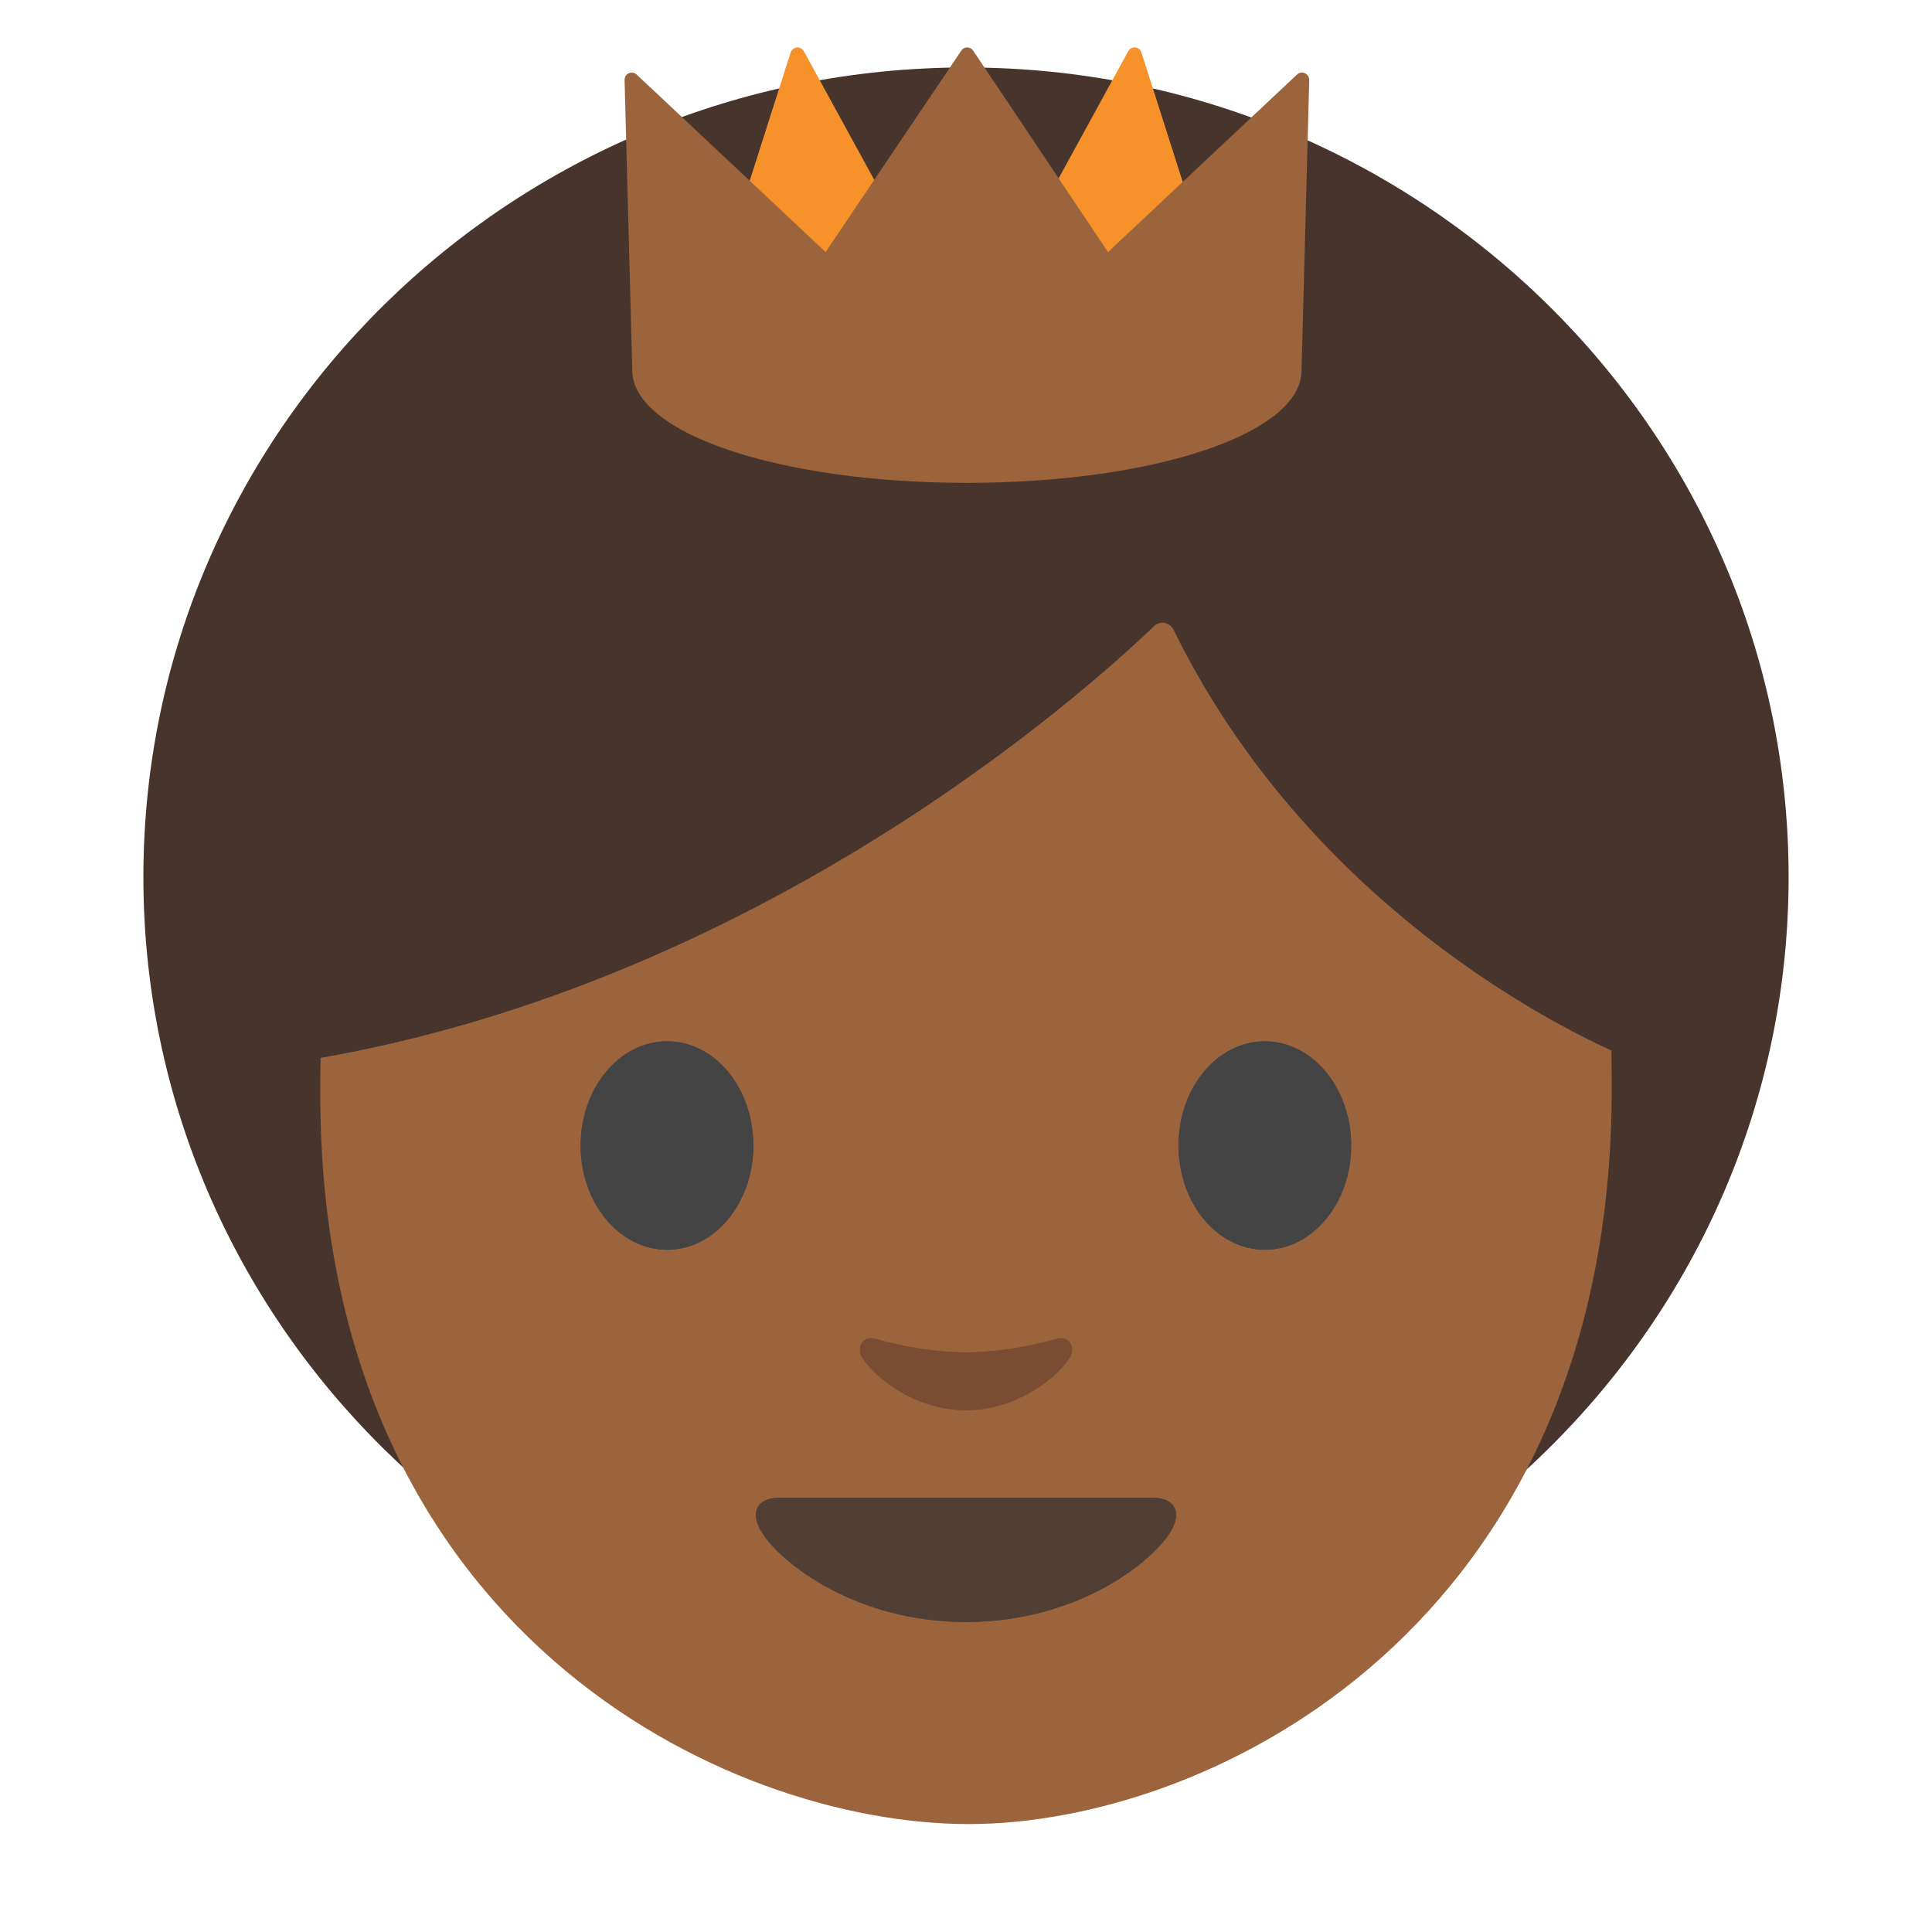
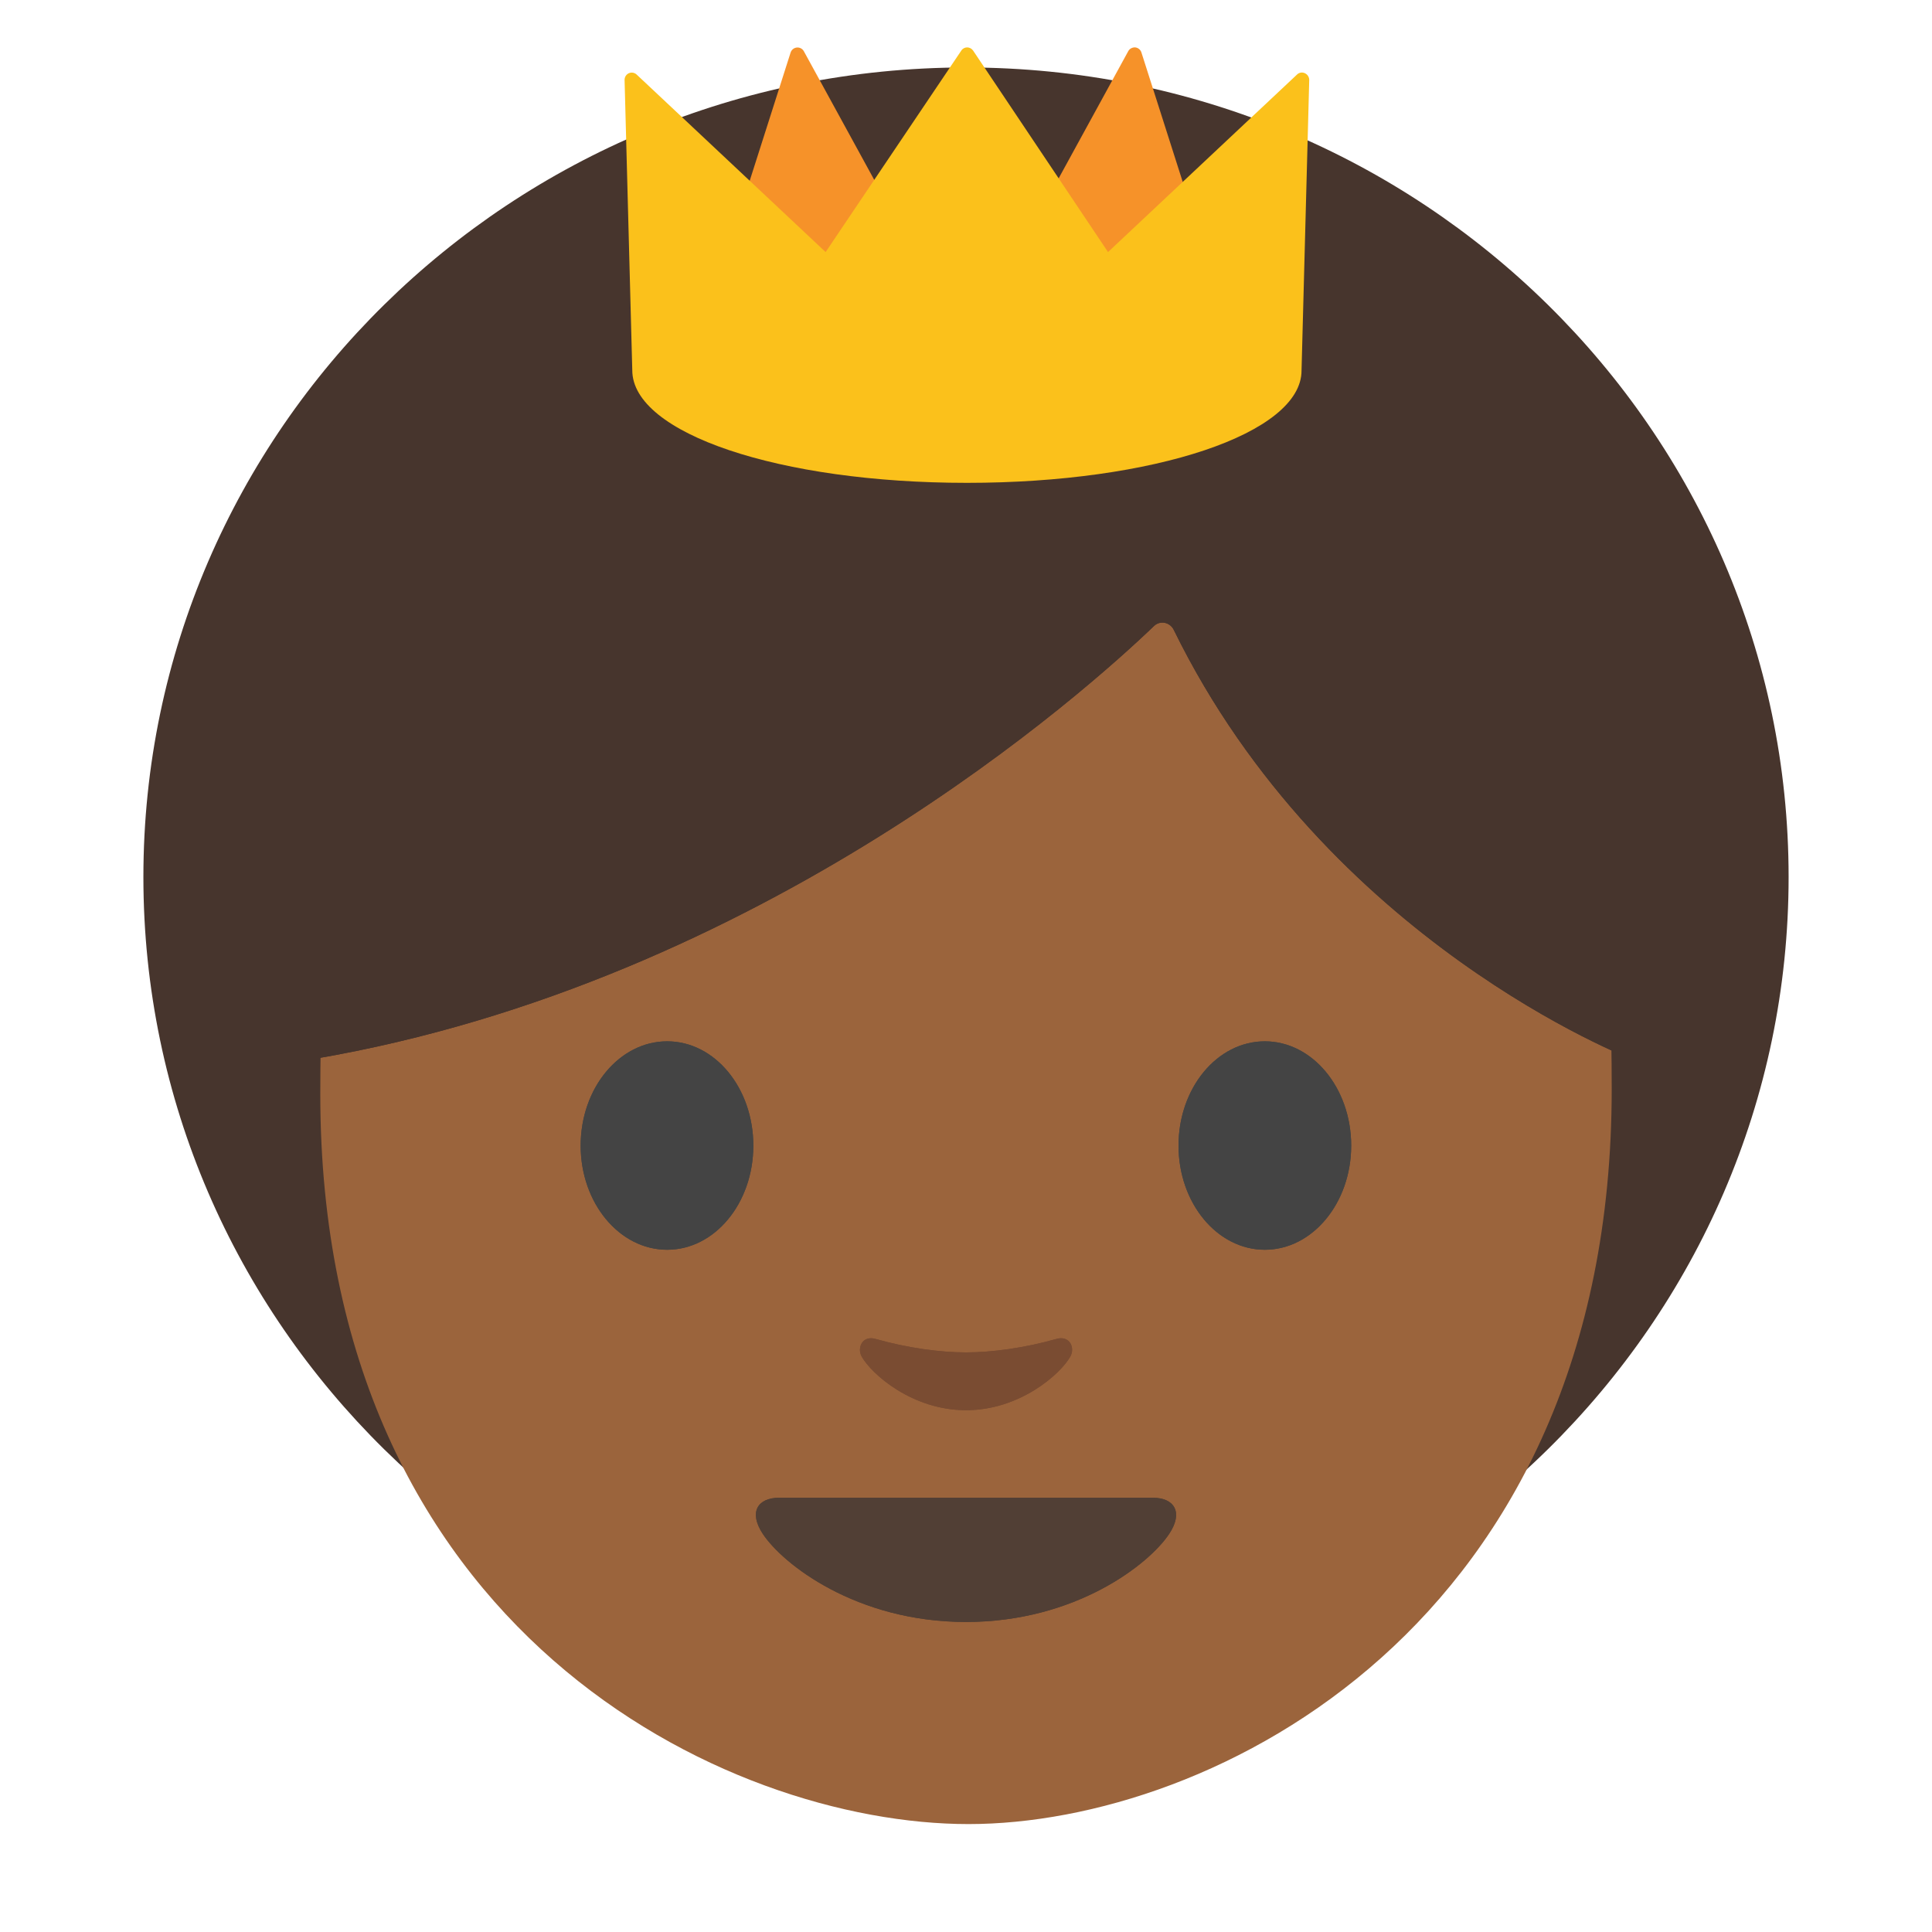
<svg xmlns="http://www.w3.org/2000/svg" width="128px" height="128px" version="1.1" xml:space="preserve" style="fill-rule:evenodd;clip-rule:evenodd;stroke-linejoin:round;stroke-miterlimit:2;">
  <g transform="matrix(1,0,0,1.0663,0,-0.296371)">
    <ellipse cx="64" cy="54.77" rx="54.5" ry="50.3" style="fill:#47352d;" />
  </g>
  <path d="M64.17,13.58C31.06,13.58 21.22,36.94 21.22,72.49C21.22,108.05 48.08,120.85 64.17,120.85C80.26,120.85 106.78,107.71 106.78,72.16C106.78,36.6 97.28,13.58 64.17,13.58Z" style="fill:#9b643c;fill-rule:nonzero;" />
  <path d="M49.91,75.9C49.91,79.71 47.36,82.8 44.2,82.8C41.04,82.8 38.47,79.71 38.47,75.9C38.47,72.08 41.04,68.99 44.2,68.99C47.36,68.99 49.91,72.08 49.91,75.9M78.08,75.9C78.08,79.71 80.64,82.8 83.8,82.8C86.95,82.8 89.52,79.71 89.52,75.9C89.52,72.08 86.95,68.99 83.8,68.99C80.64,68.99 78.08,72.08 78.08,75.9" style="fill:#444;fill-rule:nonzero;" />
  <path d="M76.46,41.47C72.12,45.64 50.56,65.07 20.84,70.15L20.84,30.31C20.84,30.31 33.67,4.86 64.45,4.86C95.23,4.86 108.06,30.95 108.06,30.95L108.06,70.15C108.06,70.15 87.89,62.41 77.76,41.72C77.51,41.22 76.86,41.09 76.46,41.47Z" style="fill:#47352d;fill-rule:nonzero;" />
  <path d="M76.38,99.23L51.62,99.23C50.2,99.23 49.59,100.18 50.53,101.61C51.84,103.61 56.72,107.46 64,107.46C71.28,107.46 76.16,103.61 77.47,101.61C78.41,100.19 77.8,99.23 76.38,99.23Z" style="fill:#513f35;fill-rule:nonzero;" />
  <path d="M69.98,88.71C67.87,89.31 65.69,89.6 64,89.6C62.31,89.6 60.13,89.31 58.02,88.71C57.12,88.45 56.77,89.31 57.09,89.88C57.76,91.06 60.45,93.43 64,93.43C67.55,93.43 70.24,91.06 70.91,89.88C71.24,89.3 70.88,88.45 69.98,88.71Z" style="fill:#7a4c32;fill-rule:nonzero;" />
  <path d="M76.46,41.47C72.12,45.64 50.56,65.07 20.84,70.15L20.84,30.31C20.84,30.31 33.67,4.86 64.45,4.86C95.23,4.86 108.06,30.95 108.06,30.95L108.06,70.15C108.06,70.15 87.89,62.41 77.76,41.72C77.51,41.22 76.86,41.09 76.46,41.47Z" style="fill:#47352d;fill-rule:nonzero;" />
  <path d="M49.91,75.9C49.91,79.71 47.36,82.8 44.2,82.8C41.04,82.8 38.47,79.71 38.47,75.9C38.47,72.08 41.04,68.99 44.2,68.99C47.36,68.99 49.91,72.08 49.91,75.9M78.08,75.9C78.08,79.71 80.64,82.8 83.8,82.8C86.95,82.8 89.52,79.71 89.52,75.9C89.52,72.08 86.95,68.99 83.8,68.99C80.64,68.99 78.08,72.08 78.08,75.9" style="fill:#444;fill-rule:nonzero;" />
  <path d="M76.38,99.23L51.62,99.23C50.2,99.23 49.59,100.18 50.53,101.61C51.84,103.61 56.72,107.46 64,107.46C71.28,107.46 76.16,103.61 77.47,101.61C78.41,100.19 77.8,99.23 76.38,99.23Z" style="fill:#513f35;fill-rule:nonzero;" />
  <path d="M69.98,88.71C67.87,89.31 65.69,89.6 64,89.6C62.31,89.6 60.13,89.31 58.02,88.71C57.12,88.45 56.77,89.31 57.09,89.88C57.76,91.06 60.45,93.43 64,93.43C67.55,93.43 70.24,91.06 70.91,89.88C71.24,89.3 70.88,88.45 69.98,88.71Z" style="fill:#7a4c32;fill-rule:nonzero;" />
  <g>
    <path d="M75.15,3.62L80.96,21.8L66.24,19.9L75.15,3.62Z" style="fill:#f69229;fill-rule:nonzero;" />
    <path d="M80.99,22.28L80.9,22.28L66.19,20.37C66.034,20.35 65.898,20.252 65.83,20.11C65.758,19.971 65.762,19.805 65.84,19.67L74.75,3.39C74.84,3.22 75.03,3.13 75.21,3.14C75.4,3.16 75.56,3.29 75.62,3.47L81.38,21.52C81.439,21.602 81.47,21.7 81.47,21.8C81.47,22.063 81.253,22.28 80.99,22.28ZM67,19.51L80.28,21.23L75.04,4.82L67,19.51Z" style="fill:#f69229;fill-rule:nonzero;" />
    <g>
      <path d="M52.85,3.62L47.04,21.8L61.75,19.9L52.85,3.62Z" style="fill:#f69229;fill-rule:nonzero;" />
      <path d="M47.04,22.28C46.898,22.281 46.762,22.219 46.67,22.11C46.57,21.99 46.53,21.81 46.58,21.66L52.38,3.48C52.444,3.282 52.629,3.147 52.837,3.147C53.014,3.147 53.177,3.244 53.26,3.4L62.17,19.68C62.24,19.82 62.25,19.98 62.18,20.12C62.11,20.26 61.97,20.36 61.82,20.38L47.1,22.28L47.04,22.28ZM52.96,4.82L47.72,21.23L61,19.51L52.96,4.82Z" style="fill:#f69229;fill-rule:nonzero;" />
    </g>
  </g>
-   <path id="a" d="M86.45,4.85C86.276,4.767 86.066,4.803 85.93,4.94L73.41,16.7L64.47,3.35C64.382,3.221 64.236,3.143 64.08,3.14C63.92,3.14 63.77,3.22 63.69,3.35L54.7,16.7L42.18,4.94C42.092,4.856 41.975,4.81 41.854,4.81C41.594,4.81 41.38,5.024 41.38,5.284C41.38,5.289 41.38,5.295 41.38,5.3L41.89,24.53C41.89,28.71 51.63,31.99 64.06,31.99C76.49,31.99 86.23,28.71 86.23,24.55L86.74,5.3C86.74,5.11 86.63,4.93 86.45,4.85Z" style="fill:#9b643c;fill-rule:nonzero;" />
+   <path id="a" d="M86.45,4.85C86.276,4.767 86.066,4.803 85.93,4.94L73.41,16.7L64.47,3.35C64.382,3.221 64.236,3.143 64.08,3.14C63.92,3.14 63.77,3.22 63.69,3.35L54.7,16.7L42.18,4.94C42.092,4.856 41.975,4.81 41.854,4.81C41.594,4.81 41.38,5.024 41.38,5.284L41.38,5.3L41.89,24.53C41.89,28.71 51.63,31.99 64.06,31.99C76.49,31.99 86.23,28.71 86.23,24.55L86.74,5.3C86.74,5.11 86.63,4.93 86.45,4.85Z" style="fill:#fbc11b;fill-rule:nonzero;" />
</svg>
